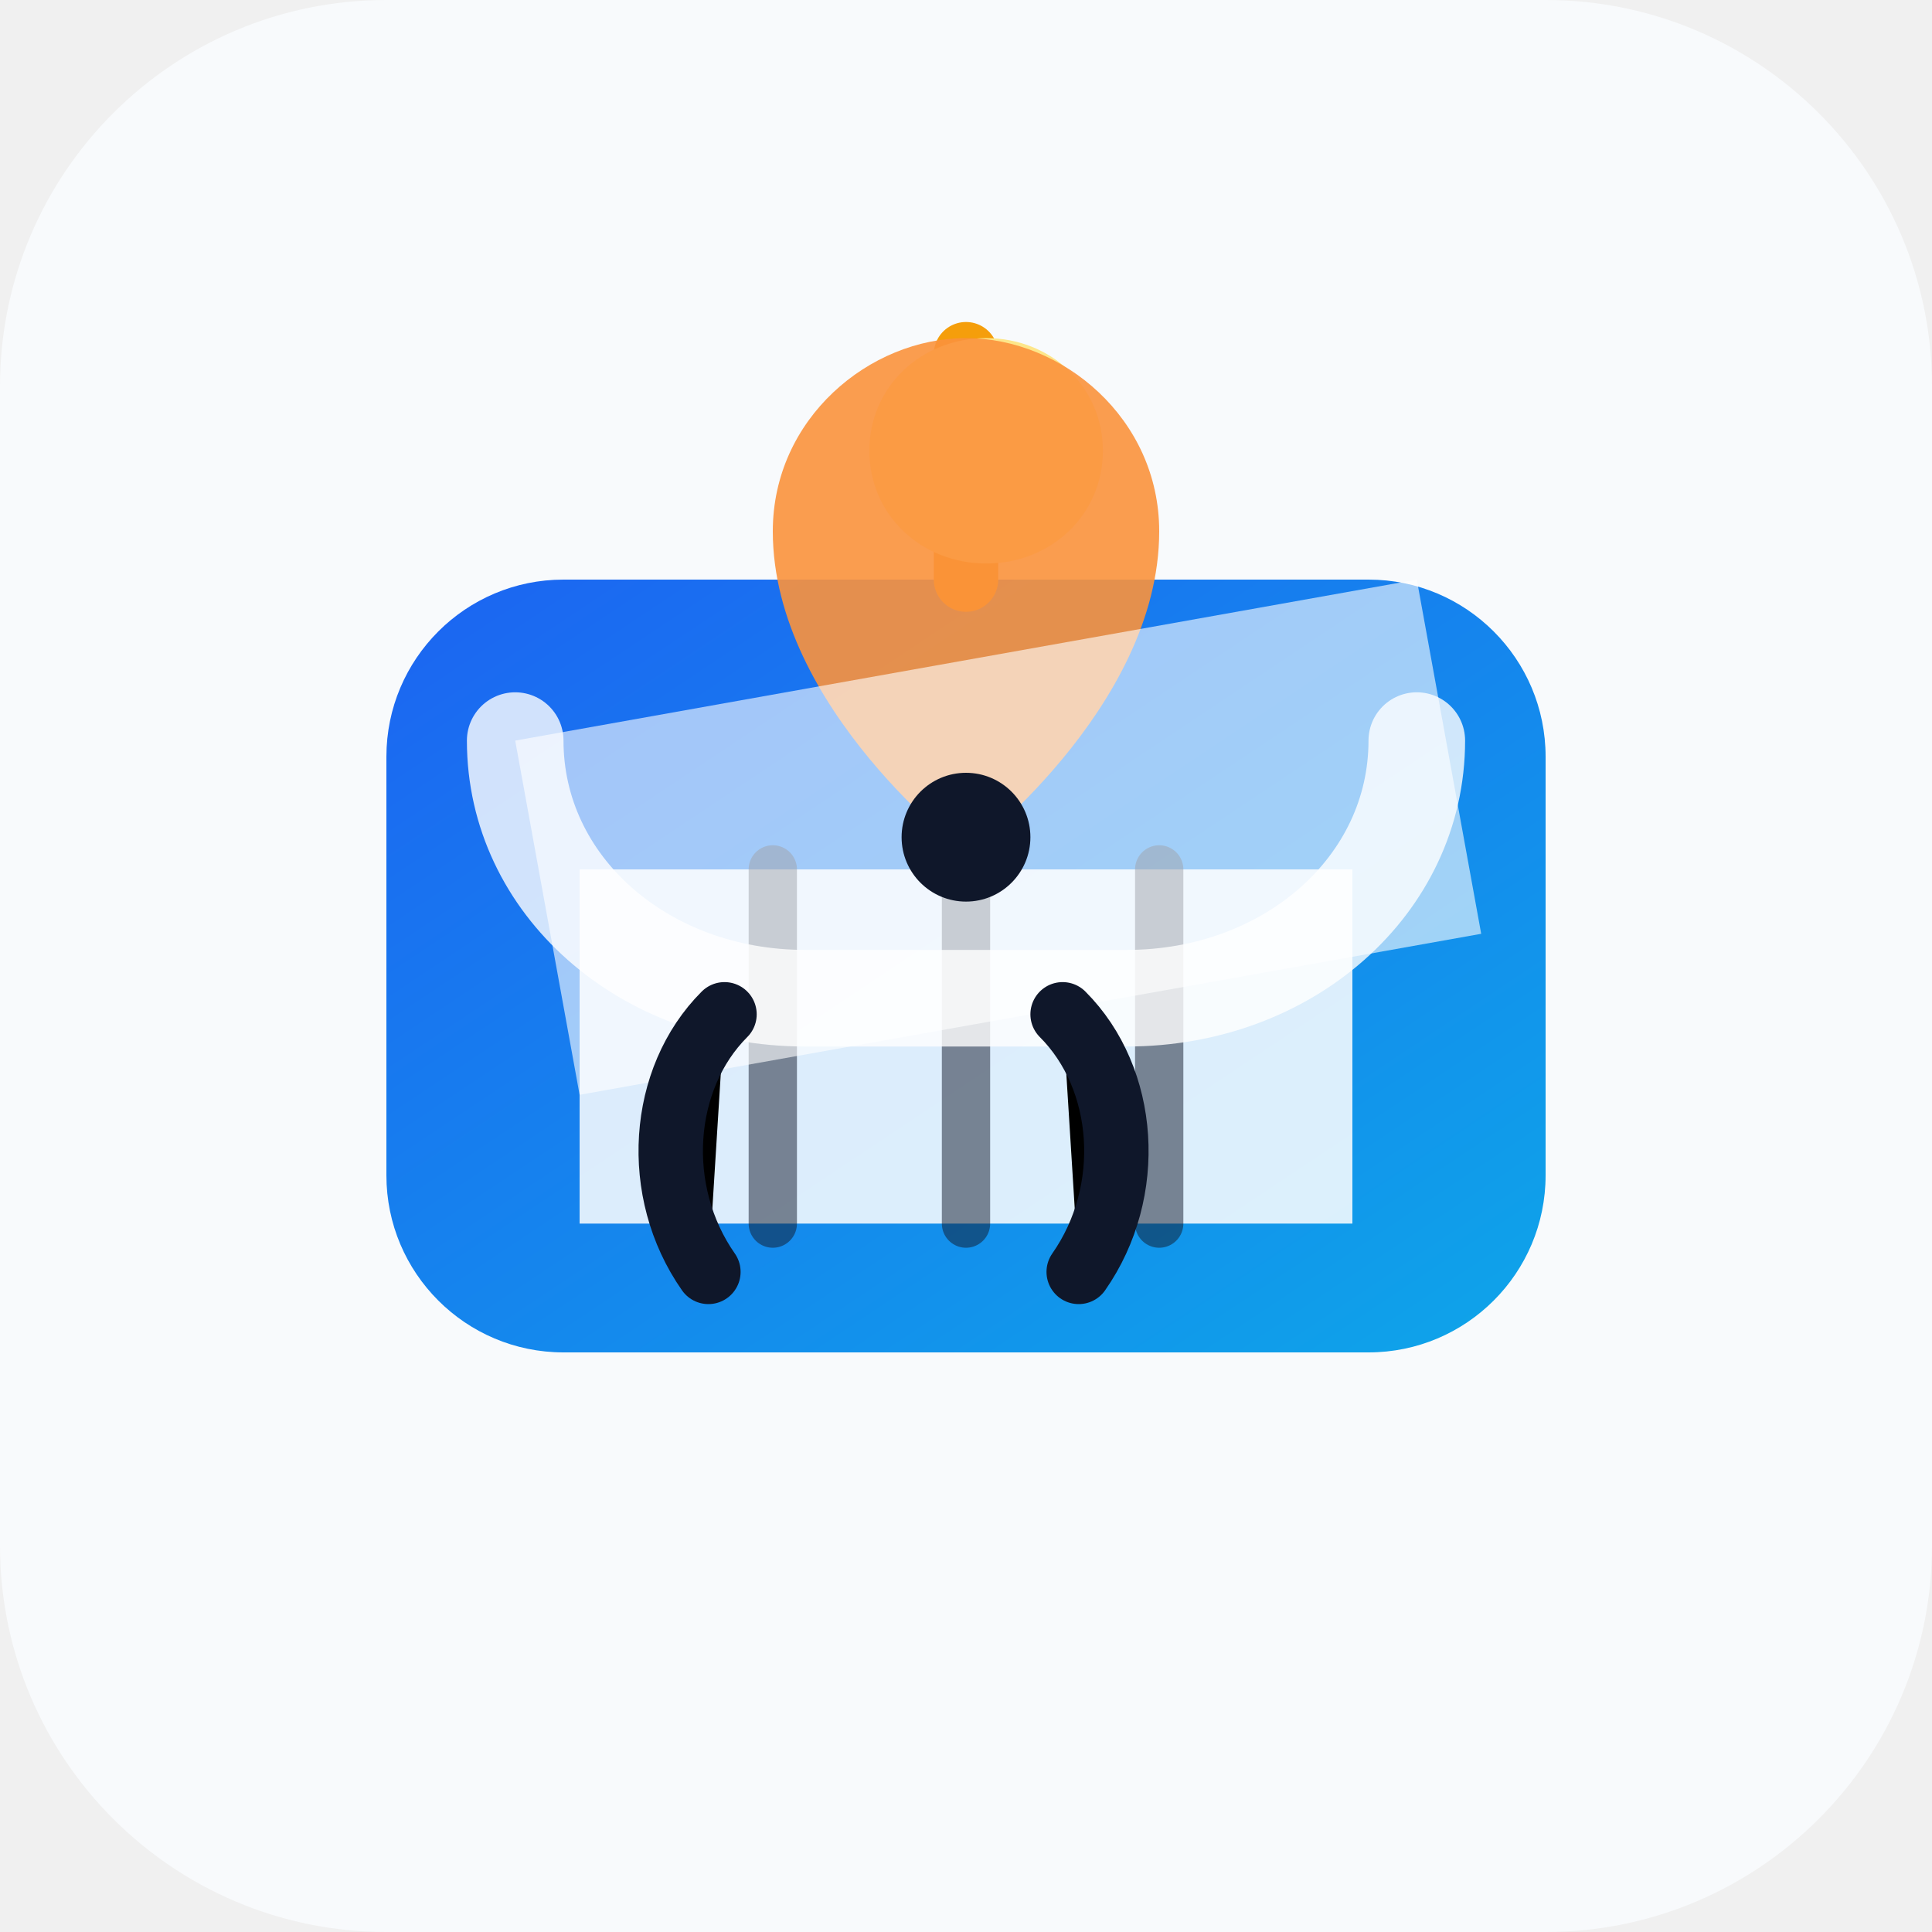
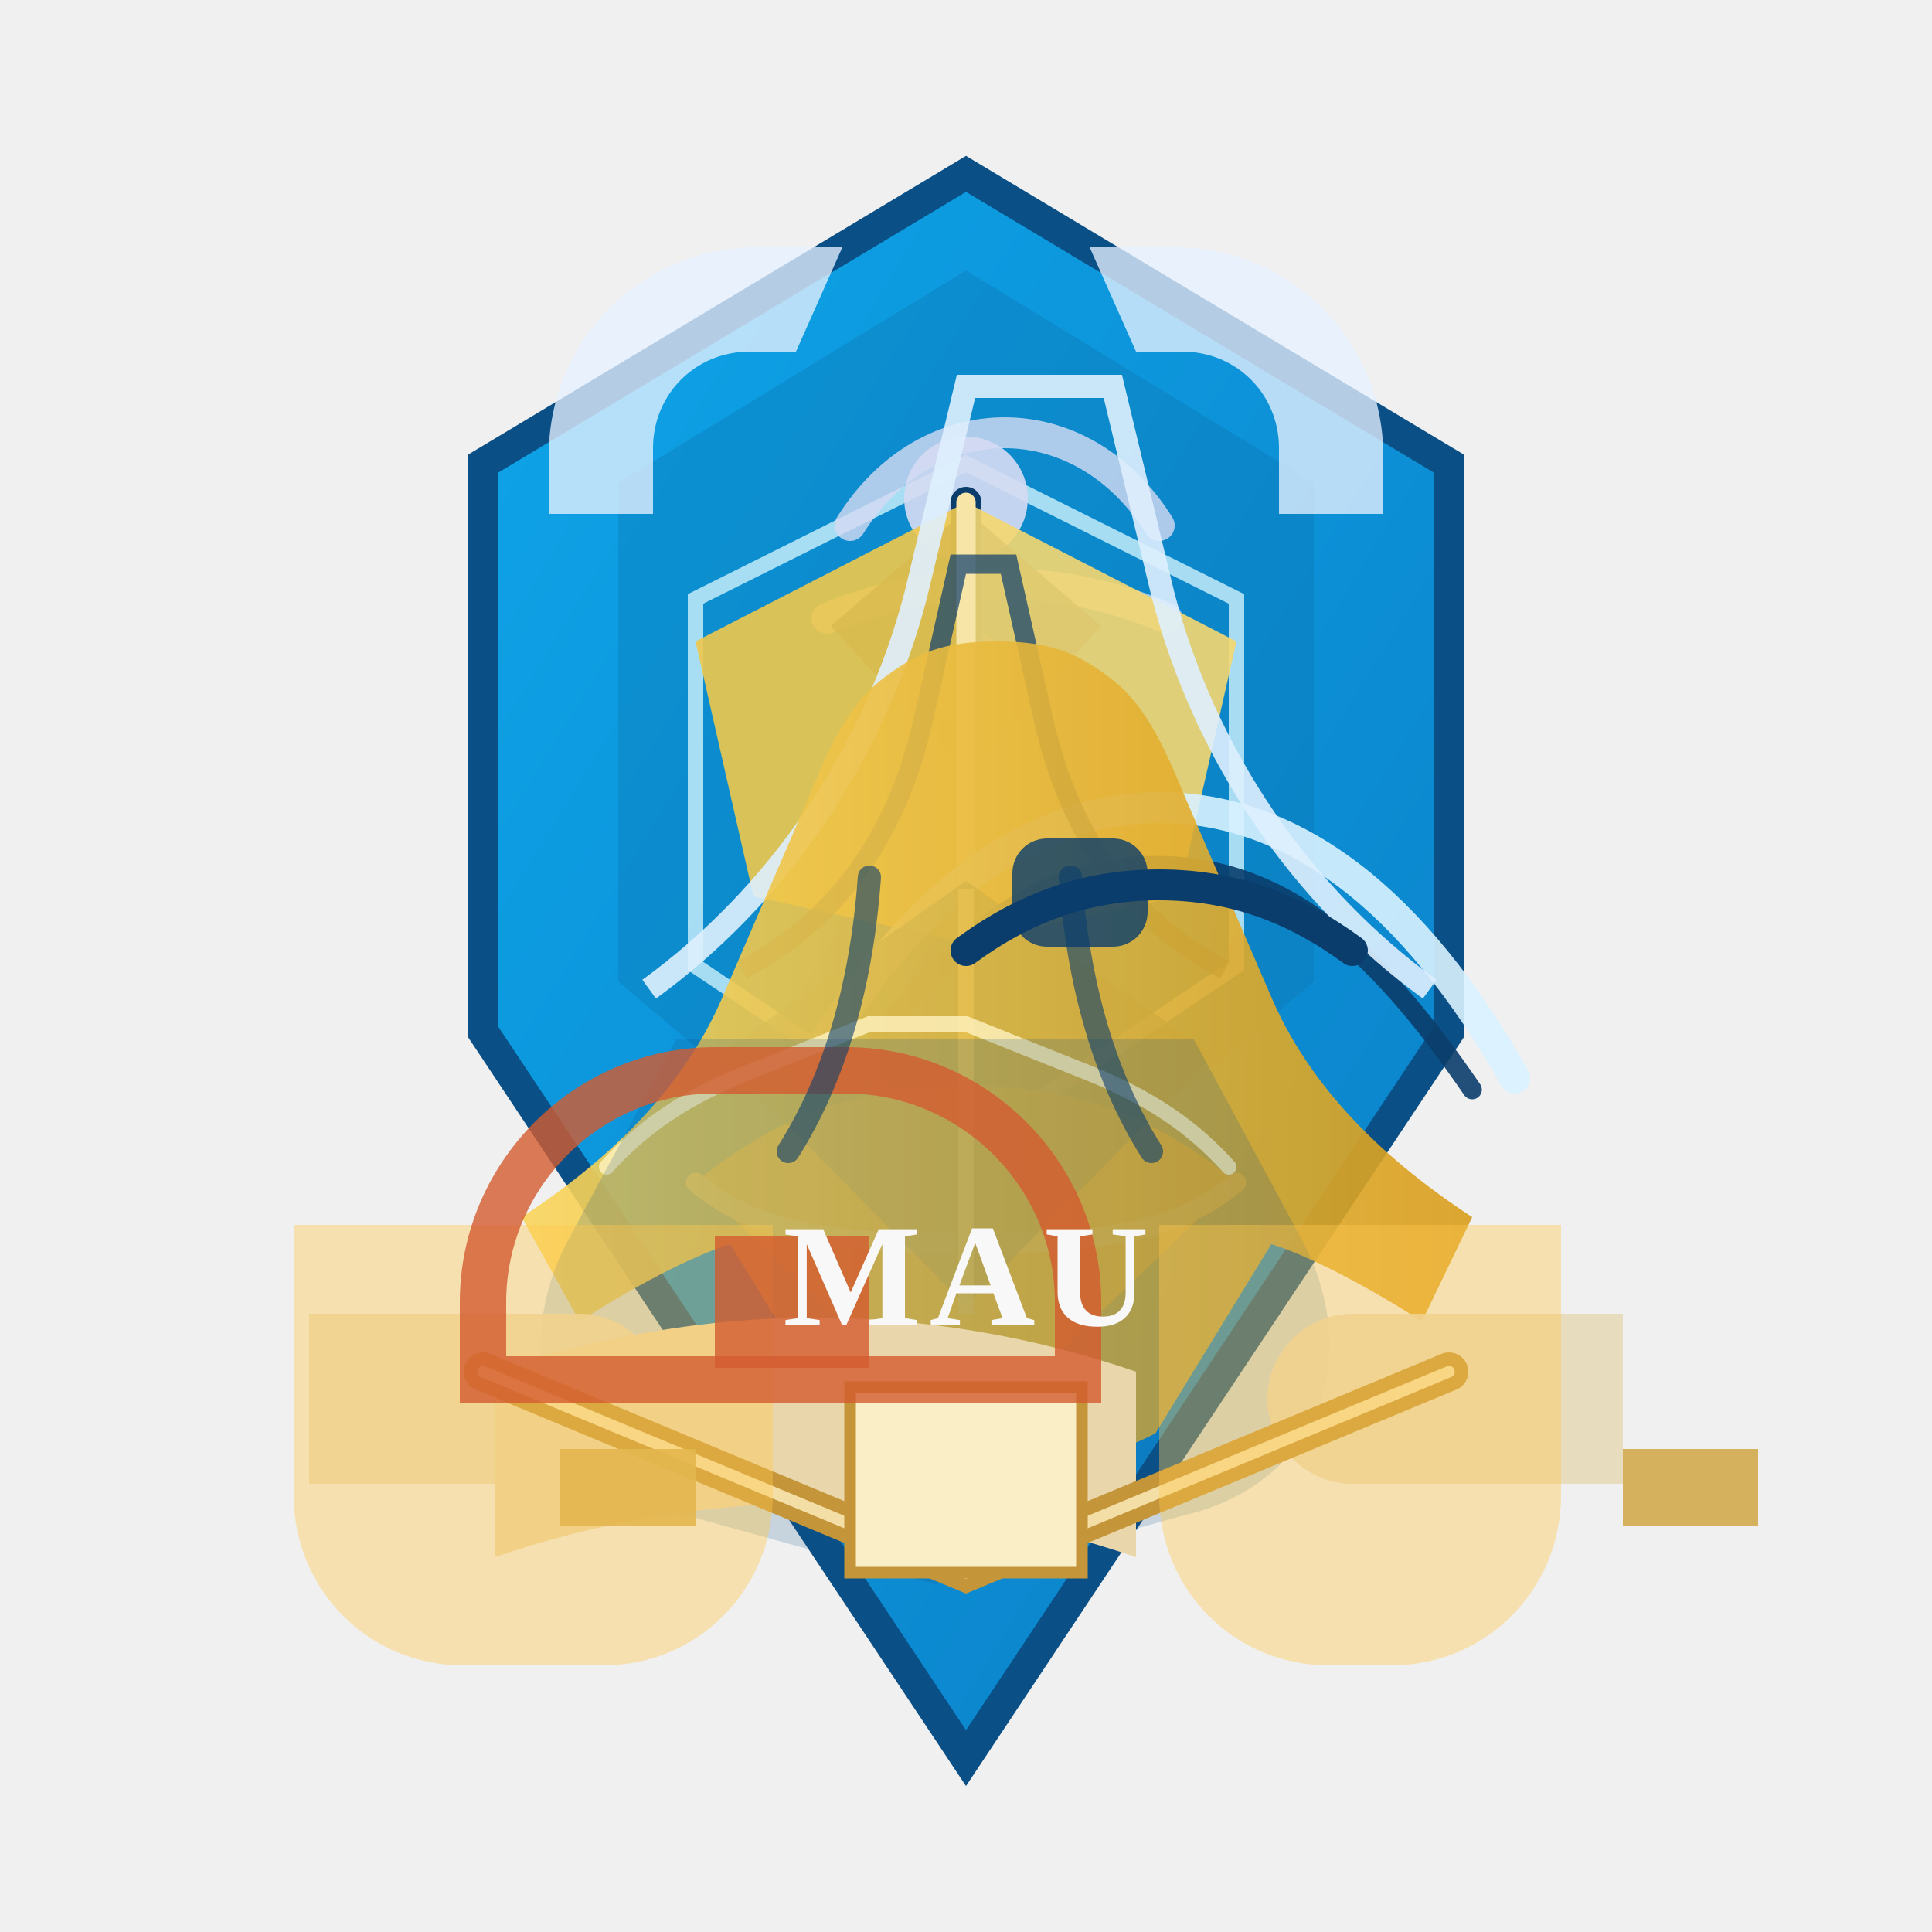
- <svg xmlns="http://www.w3.org/2000/svg" viewBox="0 0 240 240">
+ <svg xmlns="http://www.w3.org/2000/svg" viewBox="0 0 500 500" role="img" aria-label="Mekdela Amba University logo">
  <defs>
-     <linearGradient id="grad" x1="0%" y1="0%" x2="100%" y2="100%">
-       <stop offset="0%" stop-color="#1c64f2" />
-       <stop offset="100%" stop-color="#0ea5e9" />
+     <linearGradient id="bg" x1="0%" y1="0%" x2="100%" y2="100%">
+       <stop offset="0%" stop-color="#0ea5e9" />
+       <stop offset="100%" stop-color="#0b7ec6" />
+     </linearGradient>
+     <linearGradient id="gold" x1="0%" y1="0%" x2="100%" y2="0%">
+       <stop offset="0%" stop-color="#f9d55c" />
+       <stop offset="100%" stop-color="#d89d1b" />
+     </linearGradient>
+     <linearGradient id="book" x1="0%" y1="0%" x2="100%" y2="100%">
+       <stop offset="0%" stop-color="#f6d29a" />
+       <stop offset="100%" stop-color="#b7791f" />
    </linearGradient>
  </defs>
-   <rect width="240" height="240" rx="48" fill="#f8fafc" />
-   <rect x="48" y="72" width="144" height="96" rx="22" fill="url(#grad)" />
-   <path d="M72 108h96v44H72z" fill="#fff" opacity="0.85" />
-   <path d="M96 108v44M120 108v44M144 108v44" stroke="#0f172a" stroke-width="6" stroke-linecap="round" opacity="0.5" />
-   <path d="M120 72v-28" stroke="#f59e0b" stroke-width="8" stroke-linecap="round" />
-   <path d="M108 56c0-8 6.5-14 14.5-14S137 48 137 56c0 8-6.5 14-14.5 14S108 64 108 56Z" fill="#fde68a" />
-   <path d="M120 42c-12 0-24 10-24 24 0 22 24 40 24 40s24-18 24-40c0-14-12-24-24-24Z" fill="#fb923c" opacity="0.9" />
-   <path d="M64 92l112-20 8 44-112 20z" fill="#fff" opacity="0.6" />
-   <path d="M64 92c0 18 16 32 36 32h40c20 0 36-14 36-32" fill="none" stroke="#fff" stroke-width="12" stroke-linecap="round" stroke-linejoin="round" opacity="0.8" />
-   <circle cx="120" cy="104" r="8" fill="#0f172a" />
-   <path d="M90 126c-8 8-9 22-2 32m44-32c8 8 9 22 2 32" stroke="#0f172a" stroke-width="8" stroke-linecap="round" />
+   <path d="M250 45L375 120L375 267L250 455L125 267L125 120Z" fill="url(#bg)" stroke="#0a4f85" stroke-width="8" />
+   <g opacity="0.94">
+     <path d="M250 70L340 125L340 254L250 330L160 254L160 125Z" fill="#0b6ea8" opacity="0.32" />
+     <path d="M250 120L320 155L320 250L250 297L180 250L180 155Z" fill="none" stroke="#d9f7ff" stroke-width="4" opacity="0.8" />
+   </g>
+   <g transform="translate(0 6)">
+     <circle cx="250" cy="123" r="16" fill="#d6dbf3" opacity="0.9" />
+     <path d="M220 130c20-32 60-32 80 0" fill="none" stroke="#d6dbf3" stroke-width="8" stroke-linecap="round" opacity="0.8" />
+     <path d="M214 154c30-12 60-12 88 0" fill="none" stroke="#d1d9f8" stroke-width="8" stroke-linecap="round" opacity="0.75" />
+     <circle cx="250" cy="169" r="12" fill="#d6dbf3" opacity="0.9" />
+   </g>
+   <g transform="translate(0,12)">
+     <path d="M250 120L285 150L250 188L215 150Z" fill="#0a3d6c" opacity="0.8" />
+     <path d="M250 118v118" stroke="#0a3d6c" stroke-width="8" stroke-linecap="round" />
+     <path d="M250 118L320 154L305 220L250 232Z" fill="#f5d76f" opacity="0.9" />
+     <path d="M250 118L180 154L195 220L250 232Z" fill="#f0c84b" opacity="0.9" />
+     <path d="M250 118L250 232" stroke="#f7e5a7" stroke-width="5" stroke-linecap="round" />
+   </g>
+   <g>
+     <path d="M208 279c26-46 58-70 92-70 35 0 66 24 92 70" fill="none" stroke="#d9f2ff" stroke-width="8" stroke-linecap="round" opacity="0.9" />
+     <path d="M218 282c26-38 49-58 81-58 32 0 56 20 82 58" fill="none" stroke="#0a3d6c" stroke-width="5" stroke-linecap="round" opacity="0.9" />
+   </g>
+   <g transform="translate(0,6)">
+     <path d="M168 250c33-24 58-60 69-102l13-54 38 0 13 54c11 42 36 78 69 102" fill="none" stroke="#dfeffe" stroke-width="6" opacity="0.9" />
+     <path d="M192 245c27-14 41-38 47-65l9-40 13 0 9 40c6 27 20 51 47 65" fill="none" stroke="#0a3d6c" stroke-width="5" opacity="0.7" />
+   </g>
+   <g transform="translate(0,8)">
+     <path d="M180 298C202 280 223 273 250 273c27 0 48 7 70 25l-70 67-70-67Z" fill="#f0c84b" opacity="0.95" />
+     <path d="M180 298c12 10 27 16 70 16 43 0 58-6 70-16" fill="none" stroke="#f8e9b8" stroke-width="5" stroke-linecap="round" />
+   </g>
+   <g transform="translate(0,8)">
+     <path d="M250 220L314 265L250 330L186 265Z" fill="#0b6ea8" opacity="0.7" />
+     <path d="M250 222v110" stroke="#d7f4ff" stroke-width="4" opacity="0.8" />
+   </g>
+   <g transform="translate(0,20)">
+     <path d="M135 295c26-17 43-36 52-57l22-51c5-12 10-24 19-31 9-7 16-10 30-10 14 0 21 3 30 10 9 7 14 19 19 31l22 51c9 21 26 40 52 57l-13 27c-17-11-32-18-39-20l-30 49c-14 7-27 10-40 10-13 0-26-3-40-10l-30-49c-7 2-22 9-39 20L135 295Z" fill="url(#gold)" opacity="0.9" />
+     <path d="M157 282c9-10 20-18 38-25l30-12 25 0 30 12c18 7 29 15 38 25" fill="none" stroke="#fff3bf" stroke-width="4" stroke-linecap="round" opacity="0.8" />
+   </g>
+   <g transform="translate(0,-6)">
+     <path d="M175 275l-28 52c-7 13-9 28-5 41 5 15 18 26 35 30l65 18 65-18c17-4 30-15 35-30 4-13 2-28-5-41l-28-52" fill="#0a4f85" opacity="0.18" />
+   </g>
+   <g transform="translate(0,10)">
+     <path d="M150 330c12 0 22 10 22 22 0 12-10 22-22 22H125v-44h25Zm-25 0v44h-15v-44h15Zm-15 0v44H80v-44h30Z" fill="#e7d9b8" opacity="0.9" />
+     <path d="M350 330c-12 0-22 10-22 22 0 12 10 22 22 22h25v-44h-25Zm25 0v44h15v-44h-15Zm15 0v44h30v-44h-30Z" fill="#e7d9b8" opacity="0.9" />
+   </g>
+   <g transform="translate(0,-5)">
+     <path d="M128 360c26-9 55-14 83-14 28 0 57 5 83 14v48c-26-9-55-14-83-14-28 0-57 5-83 14v-48Z" fill="#e9d6aa" />
+     <path d="M125 360l125 52 125-52" fill="none" stroke="#c49539" stroke-width="10" stroke-linecap="round" />
+     <path d="M125 360l125 52 125-52" fill="none" stroke="#fff1c2" stroke-width="3" stroke-linecap="round" opacity="0.8" />
+     <path d="M220 364h60v48h-60z" fill="#f9eec6" stroke="#c49539" stroke-width="3" />
+     <path d="M145 380h35v20h-35zm275 0h35v20h-35z" fill="#d1aa4e" opacity="0.9" />
+   </g>
+   <g transform="translate(0,7)">
+     <path d="M80 310h120v70c0 24-19 44-44 44H120c-25 0-44-20-44-44v-70Z" fill="#ffc94d" opacity="0.4" />
+     <path d="M420 310H300v70c0 24 19 44 44 44h16c25 0 44-20 44-44v-70Z" fill="#ffc94d" opacity="0.4" />
+   </g>
+   <g transform="translate(0,18)">
+     <path d="M125 319c0-33 27-60 60-60h34c33 0 60 27 60 60v20H125v-20Z" fill="none" stroke="#d35b2f" stroke-width="12" opacity="0.8" />
+     <path d="M185 302h40v34h-40z" fill="#d35b2f" opacity="0.8" />
+   </g>
+   <g transform="translate(0,22)">
+     <path d="M262 204c0-5 4-9 9-9h17c5 0 9 4 9 9v10c0 5-4 9-9 9h-17c-5 0-9-4-9-9v-10Z" fill="#0a3d6c" opacity="0.8" />
+     <path d="M250 224c15-11 31-17 50-17 19 0 35 6 50 17" fill="none" stroke="#0a3d6c" stroke-width="8" stroke-linecap="round" />
+   </g>
+   <g transform="translate(0,30)">
+     <path d="M225 197c-2 28-9 52-21 71M277 197c2 28 9 52 21 71" fill="none" stroke="#0a3d6c" stroke-width="6" stroke-linecap="round" opacity="0.6" />
+   </g>
+   <g>
+     <path d="M142 118c0-30 24-54 54-54h22l-12 27h-12c-14 0-25 11-25 25v17h-27v-15Z" fill="#e5f1ff" opacity="0.78" />
+     <path d="M358 118c0-30-24-54-54-54h-22l12 27h12c14 0 25 11 25 25v17h27v-15Z" fill="#e5f1ff" opacity="0.78" />
+   </g>
+   <g transform="translate(0,45)">
+     <text x="250" y="298" text-anchor="middle" font-size="38" font-weight="800" font-family="Georgia, 'Times New Roman', serif" letter-spacing="2" fill="#f8f8f8">MAU</text>
+   </g>
</svg>
